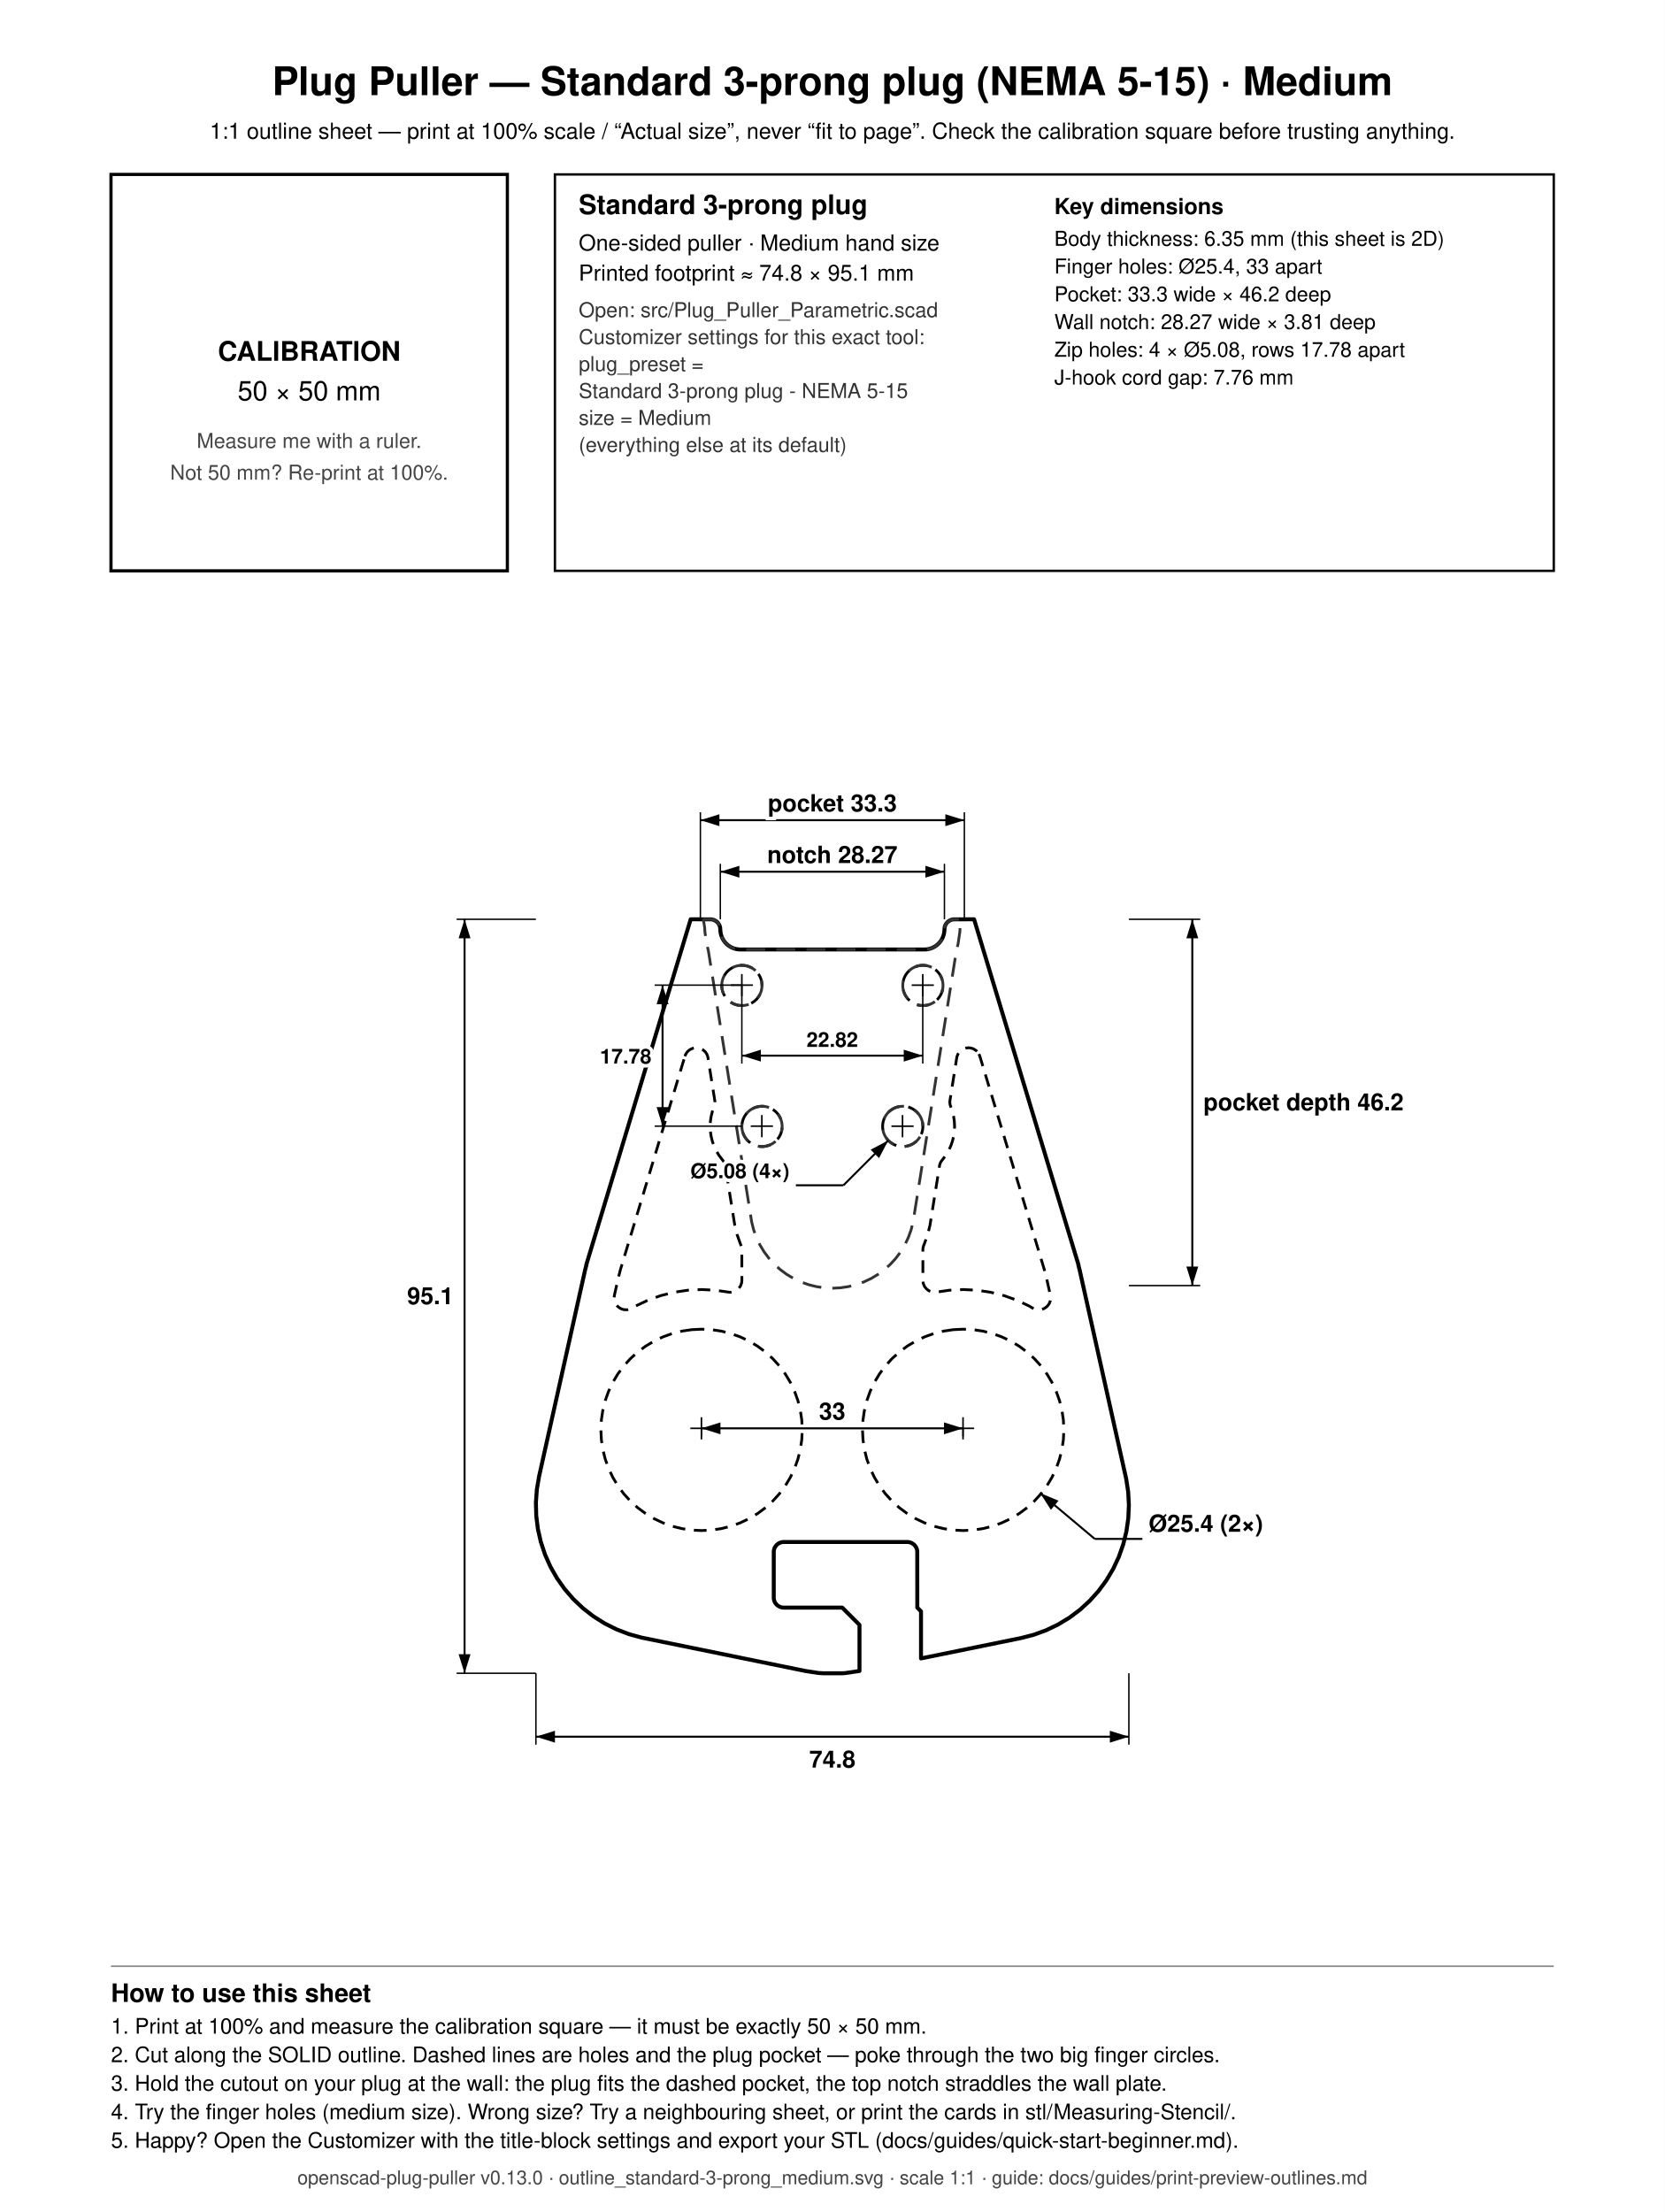
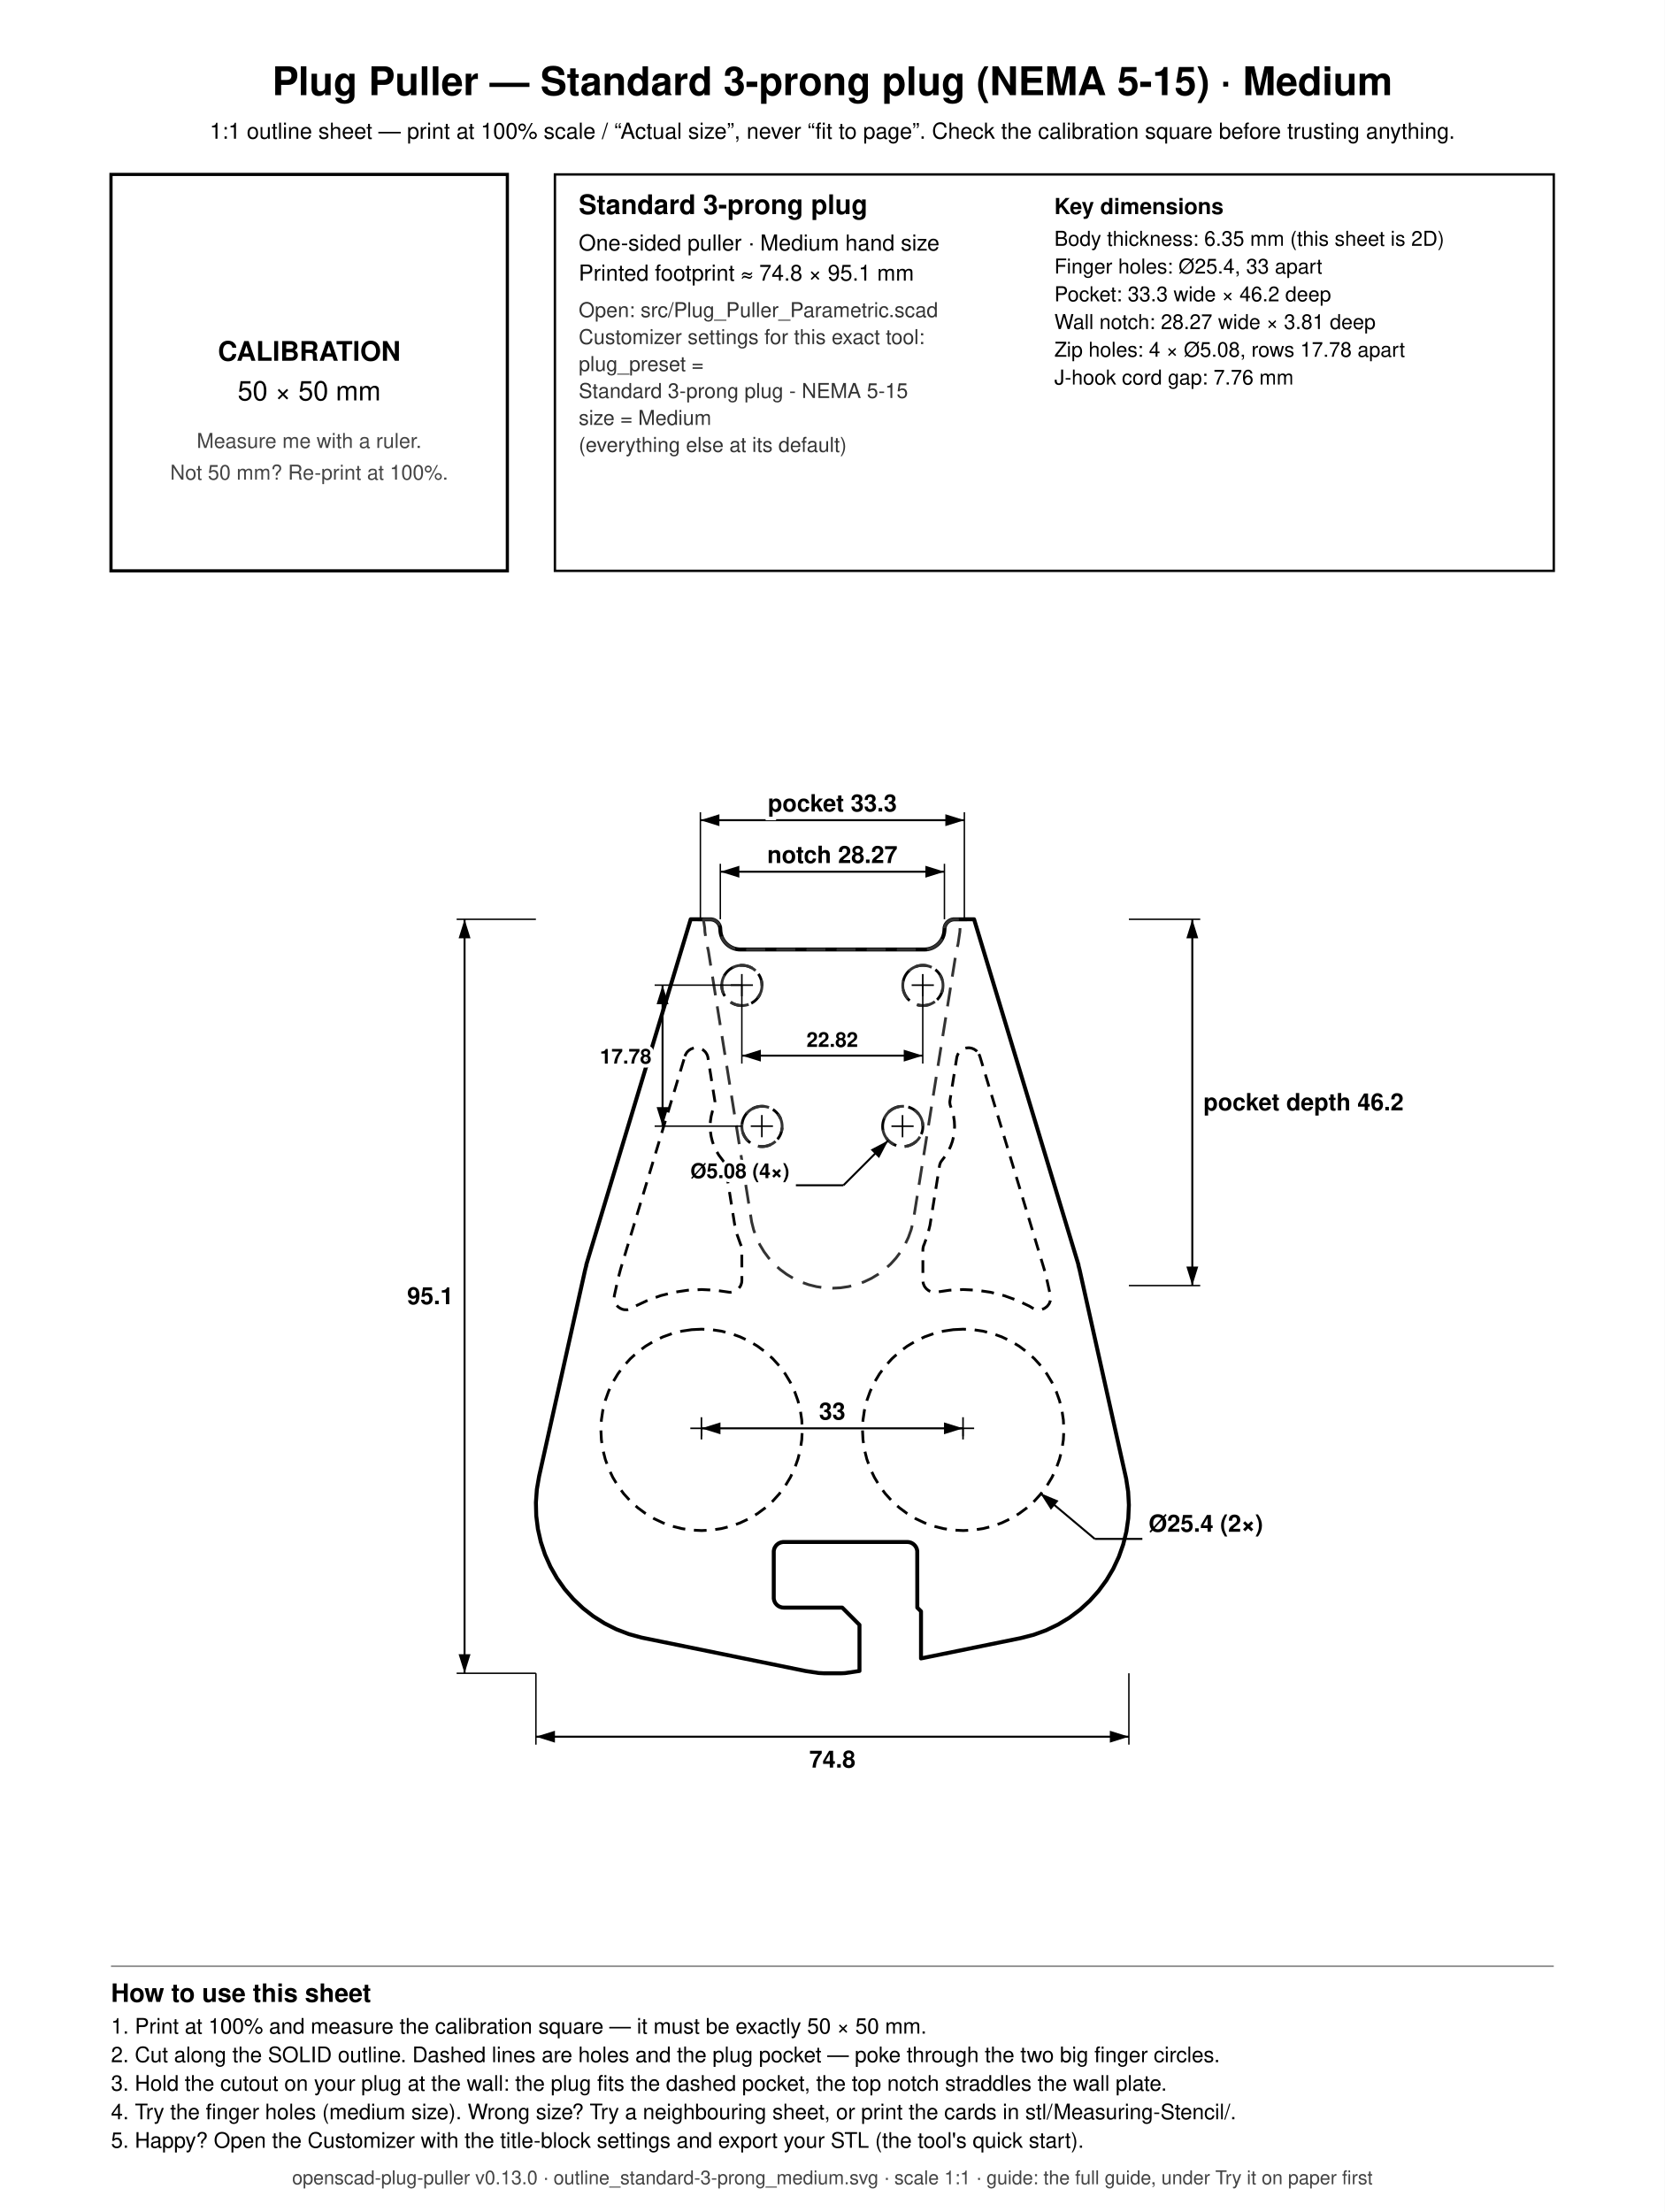
<svg xmlns="http://www.w3.org/2000/svg" width="210mm" height="279mm" viewBox="0 0 210 279">
  <rect x="0" y="0" width="210" height="279" fill="white" />
  <text x="105.000" y="12.000" font-family="Helvetica, Arial, sans-serif" font-size="5" font-weight="bold" text-anchor="middle" fill="black">Plug Puller — Standard 3-prong plug (NEMA 5-15) · Medium</text>
  <text x="105.000" y="17.500" font-family="Helvetica, Arial, sans-serif" font-size="2.8" font-weight="normal" text-anchor="middle" fill="black">1:1 outline sheet — print at 100% scale / “Actual size”, never “fit to page”. Check the calibration square before trusting anything.</text>
  <rect x="14" y="22" width="50" height="50" fill="none" stroke="black" stroke-width="0.4" />
  <text x="39.000" y="45.500" font-family="Helvetica, Arial, sans-serif" font-size="3.4" font-weight="bold" text-anchor="middle" fill="black">CALIBRATION</text>
  <text x="39.000" y="50.500" font-family="Helvetica, Arial, sans-serif" font-size="3.4" font-weight="normal" text-anchor="middle" fill="black">50 × 50 mm</text>
  <text x="39.000" y="56.500" font-family="Helvetica, Arial, sans-serif" font-size="2.6" font-weight="normal" text-anchor="middle" fill="#444444">Measure me with a ruler.</text>
  <text x="39.000" y="60.500" font-family="Helvetica, Arial, sans-serif" font-size="2.6" font-weight="normal" text-anchor="middle" fill="#444444">Not 50 mm? Re-print at 100%.</text>
  <rect x="70" y="22" width="126" height="50" fill="none" stroke="black" stroke-width="0.3" />
  <text x="73.000" y="27.000" font-family="Helvetica, Arial, sans-serif" font-size="3.4" font-weight="bold" text-anchor="start" fill="black">Standard 3-prong plug</text>
  <text x="73.000" y="31.600" font-family="Helvetica, Arial, sans-serif" font-size="2.8" font-weight="normal" text-anchor="start" fill="black">One-sided puller · Medium hand size</text>
  <text x="73.000" y="35.400" font-family="Helvetica, Arial, sans-serif" font-size="2.8" font-weight="normal" text-anchor="start" fill="black">Printed footprint ≈ 74.8 × 95.1 mm</text>
  <text x="73.000" y="40.000" font-family="Helvetica, Arial, sans-serif" font-size="2.6" font-weight="normal" text-anchor="start" fill="#333333">Open: src/Plug_Puller_Parametric.scad</text>
  <text x="73.000" y="43.400" font-family="Helvetica, Arial, sans-serif" font-size="2.6" font-weight="normal" text-anchor="start" fill="#333333">Customizer settings for this exact tool:</text>
  <text x="73.000" y="46.800" font-family="Helvetica, Arial, sans-serif" font-size="2.6" font-weight="normal" text-anchor="start" fill="#333333">  plug_preset =</text>
  <text x="73.000" y="50.200" font-family="Helvetica, Arial, sans-serif" font-size="2.6" font-weight="normal" text-anchor="start" fill="#333333">      Standard 3-prong plug - NEMA 5-15</text>
  <text x="73.000" y="53.600" font-family="Helvetica, Arial, sans-serif" font-size="2.6" font-weight="normal" text-anchor="start" fill="#333333">  size = Medium</text>
  <text x="73.000" y="57.000" font-family="Helvetica, Arial, sans-serif" font-size="2.6" font-weight="normal" text-anchor="start" fill="#333333">  (everything else at its default)</text>
  <text x="133.000" y="27.000" font-family="Helvetica, Arial, sans-serif" font-size="2.8" font-weight="bold" text-anchor="start" fill="black">Key dimensions</text>
  <text x="133.000" y="31.000" font-family="Helvetica, Arial, sans-serif" font-size="2.6" font-weight="normal" text-anchor="start" fill="black">Body thickness: 6.35 mm (this sheet is 2D)</text>
  <text x="133.000" y="34.500" font-family="Helvetica, Arial, sans-serif" font-size="2.6" font-weight="normal" text-anchor="start" fill="black">Finger holes: Ø25.4, 33 apart</text>
  <text x="133.000" y="38.000" font-family="Helvetica, Arial, sans-serif" font-size="2.6" font-weight="normal" text-anchor="start" fill="black">Pocket: 33.3 wide × 46.2 deep</text>
  <text x="133.000" y="41.500" font-family="Helvetica, Arial, sans-serif" font-size="2.6" font-weight="normal" text-anchor="start" fill="black">Wall notch: 28.27 wide × 3.81 deep</text>
  <text x="133.000" y="45.000" font-family="Helvetica, Arial, sans-serif" font-size="2.6" font-weight="normal" text-anchor="start" fill="black">Zip holes: 4 × Ø5.08, rows 17.78 apart</text>
  <text x="133.000" y="48.500" font-family="Helvetica, Arial, sans-serif" font-size="2.6" font-weight="normal" text-anchor="start" fill="black">J-hook cord gap: 7.76 mm</text>
  <line x1="14.000" y1="248.000" x2="196.000" y2="248.000" stroke="#888888" stroke-width="0.2" />
  <text x="14.000" y="252.500" font-family="Helvetica, Arial, sans-serif" font-size="3.2" font-weight="bold" text-anchor="start" fill="black">How to use this sheet</text>
  <text x="14.000" y="256.500" font-family="Helvetica, Arial, sans-serif" font-size="2.7" font-weight="normal" text-anchor="start" fill="black">1. Print at 100% and measure the calibration square — it must be exactly 50 × 50 mm.</text>
  <text x="14.000" y="260.100" font-family="Helvetica, Arial, sans-serif" font-size="2.7" font-weight="normal" text-anchor="start" fill="black">2. Cut along the SOLID outline. Dashed lines are holes and the plug pocket — poke through the two big finger circles.</text>
  <text x="14.000" y="263.700" font-family="Helvetica, Arial, sans-serif" font-size="2.7" font-weight="normal" text-anchor="start" fill="black">3. Hold the cutout on your plug at the wall: the plug fits the dashed pocket, the top notch straddles the wall plate.</text>
  <text x="14.000" y="267.300" font-family="Helvetica, Arial, sans-serif" font-size="2.7" font-weight="normal" text-anchor="start" fill="black">4. Try the finger holes (medium size). Wrong size? Try a neighbouring sheet, or print the cards in stl/Measuring-Stencil/.</text>
-   <text x="14.000" y="270.900" font-family="Helvetica, Arial, sans-serif" font-size="2.7" font-weight="normal" text-anchor="start" fill="black">5. Happy? Open the Customizer with the title-block settings and export your STL (docs/guides/quick-start-beginner.md).</text>
-   <text x="105.000" y="275.500" font-family="Helvetica, Arial, sans-serif" font-size="2.4" font-weight="normal" text-anchor="middle" fill="#444444">openscad-plug-puller v0.13.0 · outline_standard-3-prong_medium.svg · scale 1:1 · guide: docs/guides/print-preview-outlines.md</text>
+   <text x="14.000" y="270.900" font-family="Helvetica, Arial, sans-serif" font-size="2.7" font-weight="normal" text-anchor="start" fill="black">5. Happy? Open the Customizer with the title-block settings and export your STL (the tool's quick start).</text>
+   <text x="105.000" y="275.500" font-family="Helvetica, Arial, sans-serif" font-size="2.4" font-weight="normal" text-anchor="middle" fill="#444444">openscad-plug-puller v0.13.0 · outline_standard-3-prong_medium.svg · scale 1:1 · guide: the full guide, under Try it on paper first</text>
  <path d="M 67.722 187.847 L 68.006 186.198 L 73.813 160.166 L 73.974 159.550 L 73.950 159.550 L 87.125 115.950 L 89.719 115.956 L 89.964 116.005 L 90.081 116.047 L 90.301 116.164 L 90.493 116.322 L 90.577 116.414 L 90.715 116.621 L 90.768 116.734 L 90.841 116.972 L 90.877 117.469 L 90.914 117.716 L 90.974 117.957 L 91.058 118.192 L 91.165 118.417 L 91.293 118.631 L 91.442 118.831 L 91.609 119.016 L 91.794 119.183 L 91.994 119.332 L 92.208 119.460 L 92.433 119.567 L 92.668 119.651 L 92.909 119.711 L 93.156 119.748 L 93.405 119.760 L 116.595 119.760 L 116.844 119.748 L 117.091 119.711 L 117.332 119.651 L 117.567 119.567 L 117.792 119.460 L 118.006 119.332 L 118.206 119.183 L 118.391 119.016 L 118.558 118.831 L 118.707 118.631 L 118.835 118.417 L 118.942 118.192 L 119.026 117.957 L 119.086 117.716 L 119.123 117.469 L 119.159 116.972 L 119.232 116.734 L 119.285 116.621 L 119.423 116.414 L 119.507 116.322 L 119.699 116.164 L 119.919 116.047 L 120.036 116.005 L 120.281 115.956 L 122.875 115.950 L 136.050 159.550 L 136.026 159.550 L 136.187 160.166 L 142.060 186.507 L 142.313 188.161 L 142.403 189.831 L 142.328 191.503 L 142.090 193.159 L 141.691 194.784 L 141.135 196.362 L 140.426 197.878 L 139.573 199.317 L 138.582 200.665 L 137.464 201.910 L 136.230 203.040 L 134.890 204.043 L 133.459 204.909 L 131.950 205.632 L 130.377 206.203 L 128.756 206.617 L 116.181 209.178 L 116.181 203.239 L 115.713 202.770 L 115.706 195.636 L 115.658 195.391 L 115.563 195.161 L 115.424 194.954 L 115.248 194.778 L 115.041 194.640 L 114.929 194.587 L 114.690 194.514 L 114.442 194.490 L 98.870 194.490 L 98.746 194.496 L 98.501 194.545 L 98.271 194.640 L 98.164 194.704 L 97.972 194.862 L 97.888 194.954 L 97.750 195.161 L 97.697 195.274 L 97.655 195.391 L 97.606 195.636 L 97.606 201.624 L 97.655 201.869 L 97.750 202.099 L 97.814 202.206 L 97.972 202.398 L 98.164 202.556 L 98.384 202.673 L 98.622 202.746 L 98.870 202.770 L 106.245 202.770 L 108.419 204.944 L 108.419 210.759 L 106.593 211.031 L 106.163 211.050 L 103.893 211.050 L 103.251 211.015 L 101.597 210.762 L 80.935 206.551 L 79.322 206.107 L 77.760 205.507 L 76.265 204.757 L 74.850 203.864 L 73.529 202.836 L 72.316 201.684 L 71.221 200.419 L 70.256 199.052 L 69.429 197.597 L 68.749 196.069 L 68.221 194.481 L 67.852 192.849 L 67.645 191.188 L 67.602 189.516 L 67.722 187.847 Z" fill="none" stroke="black" stroke-width="0.5" stroke-linejoin="round" />
  <path d="M 112.079 140.281 L 112.263 140.113 L 112.463 139.965 L 112.677 139.836 L 112.902 139.729 L 113.137 139.645 L 113.378 139.584 L 113.625 139.547 L 113.874 139.534 L 114.123 139.546 L 114.369 139.583 L 114.611 139.643 L 114.846 139.726 L 115.071 139.833 L 115.285 139.960 L 115.486 140.109 L 115.671 140.276 L 115.838 140.460 L 115.987 140.660 L 116.116 140.874 L 116.222 141.099 L 116.307 141.334 L 116.368 141.575 L 116.405 141.822 L 116.417 142.071 L 116.405 142.320 L 116.369 142.566 L 116.309 142.808 L 116.225 143.043 L 116.119 143.268 L 115.991 143.482 L 115.843 143.683 L 115.676 143.868 L 115.491 144.035 L 115.291 144.184 L 115.078 144.313 L 114.853 144.419 L 114.618 144.504 L 114.376 144.565 L 114.130 144.602 L 113.881 144.614 L 113.632 144.602 L 113.385 144.566 L 113.144 144.506 L 112.909 144.422 L 112.683 144.316 L 112.469 144.188 L 112.269 144.040 L 112.084 143.873 L 111.916 143.688 L 111.768 143.488 L 111.639 143.275 L 111.532 143.050 L 111.448 142.815 L 111.387 142.573 L 111.350 142.327 L 111.338 142.078 L 111.349 141.829 L 111.386 141.582 L 111.446 141.341 L 111.529 141.106 L 111.636 140.880 L 111.764 140.666 L 111.912 140.466 L 112.079 140.281 Z" fill="none" stroke="black" stroke-width="0.35" stroke-linejoin="round" stroke-dasharray="1.6,1.1" />
  <path d="M 86.397 133.225 L 86.471 133.030 L 86.622 132.772 L 86.711 132.661 L 86.927 132.462 L 87.177 132.308 L 87.448 132.207 L 87.597 132.175 L 87.890 132.158 L 88.182 132.197 L 88.318 132.237 L 88.585 132.359 L 88.714 132.442 L 88.930 132.633 L 89.028 132.750 L 89.182 133.000 L 89.284 133.276 L 90.186 138.936 L 90.172 139.229 L 90.145 139.369 L 89.864 140.178 L 89.709 140.796 L 89.615 141.431 L 89.583 142.077 L 89.614 142.713 L 89.708 143.348 L 89.865 143.975 L 90.080 144.575 L 90.354 145.155 L 90.686 145.710 L 91.289 146.507 L 91.418 146.771 L 91.493 147.059 L 92.691 154.560 L 92.987 155.742 L 93.402 156.903 L 93.518 157.186 L 93.575 157.475 L 93.583 161.490 L 93.567 161.708 L 93.538 161.857 L 93.441 162.129 L 93.369 162.264 L 93.197 162.496 L 93.093 162.602 L 92.976 162.698 L 92.729 162.846 L 92.447 162.948 L 92.156 162.991 L 92.004 162.990 L 90.237 162.736 L 88.498 162.650 L 86.763 162.736 L 85.049 162.990 L 83.364 163.412 L 81.729 163.997 L 80.158 164.739 L 79.740 164.990 L 79.508 165.103 L 79.224 165.182 L 79.084 165.200 L 78.784 165.194 L 78.636 165.168 L 78.497 165.130 L 78.228 165.011 L 77.992 164.845 L 77.884 164.743 L 77.782 164.625 L 77.627 164.381 L 77.521 164.107 L 77.489 163.969 L 77.467 163.670 L 77.503 163.375 L 77.999 161.154 L 78.280 160.086 L 86.397 133.225 Z" fill="none" stroke="black" stroke-width="0.35" stroke-linejoin="round" stroke-dasharray="1.6,1.1" />
  <path d="M 87.252 167.712 L 88.496 167.650 L 89.741 167.711 L 90.974 167.893 L 92.183 168.196 L 93.357 168.615 L 94.483 169.148 L 95.553 169.788 L 96.554 170.531 L 97.478 171.367 L 98.315 172.290 L 99.057 173.291 L 99.699 174.360 L 100.232 175.487 L 100.652 176.660 L 100.955 177.869 L 101.138 179.102 L 101.200 180.346 L 101.139 181.591 L 100.957 182.824 L 100.654 184.033 L 100.235 185.207 L 99.702 186.333 L 99.062 187.403 L 98.319 188.404 L 97.483 189.328 L 96.560 190.165 L 95.559 190.907 L 94.490 191.549 L 93.363 192.082 L 92.190 192.502 L 90.981 192.805 L 89.748 192.988 L 88.504 193.050 L 87.259 192.989 L 86.026 192.807 L 84.817 192.504 L 83.643 192.085 L 82.517 191.552 L 81.447 190.912 L 80.446 190.169 L 79.522 189.333 L 78.685 188.410 L 77.943 187.409 L 77.301 186.340 L 76.768 185.213 L 76.348 184.040 L 76.045 182.831 L 75.862 181.598 L 75.800 180.354 L 75.861 179.109 L 76.043 177.876 L 76.346 176.667 L 76.765 175.493 L 77.298 174.367 L 77.938 173.297 L 78.681 172.296 L 79.517 171.372 L 80.440 170.535 L 81.441 169.793 L 82.510 169.151 L 83.637 168.618 L 84.810 168.198 L 86.019 167.895 L 87.252 167.712 Z" fill="none" stroke="black" stroke-width="0.35" stroke-linejoin="round" stroke-dasharray="1.6,1.1" />
  <path d="M 93.330 121.767 L 93.579 121.754 L 93.828 121.766 L 94.075 121.803 L 94.316 121.863 L 94.551 121.946 L 94.777 122.053 L 94.991 122.180 L 95.191 122.329 L 95.376 122.496 L 95.544 122.680 L 95.692 122.880 L 95.821 123.094 L 95.928 123.319 L 96.012 123.554 L 96.073 123.795 L 96.110 124.042 L 96.122 124.291 L 96.111 124.540 L 96.074 124.786 L 96.014 125.028 L 95.931 125.263 L 95.824 125.488 L 95.696 125.702 L 95.548 125.903 L 95.381 126.088 L 95.197 126.255 L 94.997 126.404 L 94.783 126.533 L 94.558 126.639 L 94.323 126.724 L 94.082 126.785 L 93.835 126.822 L 93.586 126.834 L 93.337 126.822 L 93.091 126.786 L 92.849 126.726 L 92.614 126.642 L 92.389 126.536 L 92.175 126.408 L 91.974 126.260 L 91.789 126.093 L 91.622 125.908 L 91.473 125.708 L 91.344 125.495 L 91.238 125.270 L 91.153 125.035 L 91.092 124.793 L 91.055 124.547 L 91.043 124.298 L 91.055 124.049 L 91.091 123.802 L 91.151 123.561 L 91.235 123.326 L 91.341 123.100 L 91.469 122.886 L 91.617 122.686 L 91.784 122.501 L 91.969 122.333 L 92.169 122.185 L 92.382 122.056 L 92.607 121.949 L 92.842 121.865 L 93.084 121.804 L 93.330 121.767 Z" fill="none" stroke="black" stroke-width="0.35" stroke-linejoin="round" stroke-dasharray="1.6,1.1" />
  <path d="M 94.922 139.836 L 95.147 139.729 L 95.382 139.645 L 95.624 139.584 L 95.870 139.547 L 96.119 139.534 L 96.368 139.546 L 96.615 139.583 L 96.856 139.643 L 97.091 139.726 L 97.317 139.833 L 97.531 139.960 L 97.731 140.109 L 97.916 140.276 L 98.084 140.460 L 98.232 140.660 L 98.361 140.874 L 98.468 141.099 L 98.552 141.334 L 98.613 141.575 L 98.650 141.822 L 98.662 142.071 L 98.651 142.320 L 98.614 142.566 L 98.554 142.808 L 98.471 143.043 L 98.364 143.268 L 98.236 143.482 L 98.088 143.683 L 97.921 143.868 L 97.737 144.035 L 97.537 144.184 L 97.323 144.313 L 97.098 144.419 L 96.863 144.504 L 96.622 144.565 L 96.375 144.602 L 96.126 144.614 L 95.877 144.602 L 95.631 144.566 L 95.389 144.506 L 95.154 144.422 L 94.929 144.316 L 94.715 144.188 L 94.514 144.040 L 94.329 143.873 L 94.162 143.688 L 94.013 143.488 L 93.884 143.275 L 93.778 143.050 L 93.693 142.815 L 93.632 142.573 L 93.595 142.327 L 93.583 142.078 L 93.595 141.829 L 93.631 141.582 L 93.691 141.341 L 93.775 141.106 L 93.881 140.880 L 94.009 140.666 L 94.157 140.466 L 94.324 140.281 L 94.509 140.113 L 94.709 139.965 L 94.922 139.836 Z" fill="none" stroke="black" stroke-width="0.35" stroke-linejoin="round" stroke-dasharray="1.6,1.1" />
  <path d="M 123.487 132.946 L 123.603 133.226 L 131.720 160.086 L 132.000 161.152 L 132.498 163.375 L 132.532 163.631 L 132.518 163.925 L 132.489 164.069 L 132.388 164.351 L 132.321 164.476 L 132.142 164.716 L 132.037 164.819 L 131.800 164.994 L 131.675 165.061 L 131.399 165.159 L 131.113 165.202 L 130.966 165.203 L 130.670 165.160 L 130.534 165.119 L 130.260 164.989 L 129.842 164.739 L 128.271 163.997 L 126.636 163.412 L 124.951 162.990 L 123.237 162.736 L 121.502 162.650 L 119.768 162.735 L 118.070 162.985 L 117.770 162.986 L 117.619 162.962 L 117.343 162.879 L 117.207 162.814 L 117.084 162.740 L 116.857 162.553 L 116.670 162.326 L 116.597 162.205 L 116.482 161.928 L 116.448 161.791 L 116.417 161.489 L 116.417 157.624 L 116.434 157.401 L 116.505 157.116 L 116.598 156.902 L 117.012 155.746 L 117.309 154.560 L 118.534 146.928 L 118.631 146.656 L 118.702 146.521 L 119.314 145.710 L 119.646 145.155 L 119.920 144.575 L 120.135 143.975 L 120.292 143.348 L 120.386 142.713 L 120.417 142.077 L 120.385 141.431 L 120.291 140.796 L 120.136 140.178 L 119.853 139.358 L 119.813 139.066 L 119.814 138.925 L 120.696 133.359 L 120.732 133.219 L 120.845 132.948 L 121.008 132.704 L 121.110 132.592 L 121.216 132.496 L 121.466 132.330 L 121.599 132.268 L 121.875 132.185 L 122.163 132.157 L 122.315 132.164 L 122.603 132.222 L 122.869 132.332 L 123.115 132.495 L 123.228 132.597 L 123.414 132.824 L 123.487 132.946 Z" fill="none" stroke="black" stroke-width="0.35" stroke-linejoin="round" stroke-dasharray="1.6,1.1" />
  <path d="M 120.252 167.712 L 121.496 167.650 L 122.741 167.711 L 123.974 167.893 L 125.183 168.196 L 126.357 168.615 L 127.483 169.148 L 128.553 169.788 L 129.554 170.531 L 130.478 171.367 L 131.315 172.290 L 132.057 173.291 L 132.699 174.360 L 133.232 175.487 L 133.652 176.660 L 133.955 177.869 L 134.138 179.102 L 134.200 180.346 L 134.139 181.591 L 133.957 182.824 L 133.654 184.033 L 133.235 185.207 L 132.702 186.333 L 132.062 187.403 L 131.319 188.404 L 130.483 189.328 L 129.560 190.165 L 128.559 190.907 L 127.490 191.549 L 126.363 192.082 L 125.190 192.502 L 123.981 192.805 L 122.748 192.988 L 121.504 193.050 L 120.259 192.989 L 119.026 192.807 L 117.817 192.504 L 116.643 192.085 L 115.517 191.552 L 114.447 190.912 L 113.446 190.169 L 112.522 189.333 L 111.685 188.410 L 110.943 187.409 L 110.301 186.340 L 109.768 185.213 L 109.348 184.040 L 109.045 182.831 L 108.862 181.598 L 108.800 180.354 L 108.861 179.109 L 109.043 177.876 L 109.346 176.667 L 109.765 175.493 L 110.298 174.367 L 110.938 173.297 L 111.681 172.296 L 112.517 171.372 L 113.440 170.535 L 114.441 169.793 L 115.510 169.151 L 116.637 168.618 L 117.810 168.198 L 119.019 167.895 L 120.252 167.712 Z" fill="none" stroke="black" stroke-width="0.35" stroke-linejoin="round" stroke-dasharray="1.6,1.1" />
  <path d="M 115.442 121.949 L 115.677 121.865 L 115.918 121.804 L 116.165 121.767 L 116.414 121.754 L 116.663 121.766 L 116.909 121.803 L 117.151 121.863 L 117.386 121.946 L 117.611 122.053 L 117.825 122.180 L 118.026 122.329 L 118.211 122.496 L 118.378 122.680 L 118.527 122.880 L 118.656 123.094 L 118.762 123.319 L 118.847 123.554 L 118.908 123.795 L 118.945 124.042 L 118.957 124.291 L 118.945 124.540 L 118.909 124.786 L 118.849 125.028 L 118.765 125.263 L 118.659 125.488 L 118.531 125.702 L 118.383 125.903 L 118.216 126.088 L 118.031 126.255 L 117.831 126.404 L 117.618 126.533 L 117.393 126.639 L 117.158 126.724 L 116.916 126.785 L 116.670 126.822 L 116.421 126.834 L 116.172 126.822 L 115.925 126.786 L 115.684 126.726 L 115.449 126.642 L 115.223 126.536 L 115.009 126.408 L 114.809 126.260 L 114.624 126.093 L 114.456 125.908 L 114.308 125.708 L 114.179 125.495 L 114.072 125.270 L 113.988 125.035 L 113.927 124.793 L 113.890 124.547 L 113.878 124.298 L 113.889 124.049 L 113.926 123.802 L 113.986 123.561 L 114.069 123.326 L 114.176 123.100 L 114.304 122.886 L 114.452 122.686 L 114.619 122.501 L 114.803 122.333 L 115.003 122.185 L 115.217 122.056 L 115.442 121.949 Z" fill="none" stroke="black" stroke-width="0.35" stroke-linejoin="round" stroke-dasharray="1.6,1.1" />
  <path d="M 88.734 116.023 L 88.744 115.978 L 88.785 115.955 L 89.730 115.958 L 89.955 116.003 L 90.081 116.047 L 90.300 116.164 L 90.487 116.317 L 90.582 116.422 L 90.710 116.614 L 90.771 116.742 L 90.840 116.972 L 90.877 117.466 L 90.913 117.712 L 90.973 117.954 L 91.057 118.189 L 91.167 118.421 L 91.293 118.630 L 91.439 118.828 L 91.606 119.013 L 91.791 119.181 L 91.991 119.330 L 92.204 119.458 L 92.430 119.565 L 92.664 119.649 L 92.906 119.710 L 93.152 119.747 L 93.407 119.760 L 116.593 119.760 L 116.848 119.747 L 117.094 119.710 L 117.336 119.649 L 117.570 119.565 L 117.796 119.458 L 118.005 119.332 L 118.203 119.186 L 118.388 119.019 L 118.556 118.834 L 118.705 118.634 L 118.833 118.421 L 118.940 118.195 L 119.024 117.961 L 119.085 117.719 L 119.122 117.472 L 119.160 116.972 L 119.232 116.734 L 119.285 116.621 L 119.429 116.408 L 119.511 116.319 L 119.691 116.171 L 119.927 116.044 L 120.045 116.003 L 120.281 115.957 L 121.202 115.954 L 121.256 115.987 L 121.108 117.017 L 121.081 117.530 L 120.850 119.087 L 120.646 119.906 L 115.181 154.122 L 114.935 155.107 L 114.590 156.071 L 114.155 156.992 L 113.627 157.872 L 113.020 158.690 L 112.336 159.444 L 111.584 160.125 L 110.772 160.727 L 109.899 161.252 L 108.978 161.688 L 108.019 162.031 L 107.031 162.279 L 106.024 162.430 L 105.006 162.480 L 103.989 162.431 L 102.981 162.282 L 101.993 162.035 L 101.033 161.692 L 100.112 161.257 L 99.238 160.734 L 98.420 160.128 L 97.665 159.444 L 96.980 158.690 L 96.373 157.872 L 95.848 156.999 L 95.412 156.078 L 95.067 155.112 L 94.819 154.122 L 89.354 119.906 L 89.150 119.087 L 88.919 117.530 L 88.892 117.016 L 88.734 116.023 Z" fill="none" stroke="#333333" stroke-width="0.35" stroke-linejoin="round" stroke-dasharray="2.4,1.4" />
  <path d="M 115.218 122.056 L 115.443 121.949 L 115.678 121.865 L 115.919 121.804 L 116.166 121.767 L 116.415 121.755 L 116.664 121.767 L 116.910 121.803 L 117.152 121.863 L 117.387 121.947 L 117.612 122.053 L 117.826 122.181 L 118.027 122.329 L 118.211 122.497 L 118.379 122.681 L 118.528 122.881 L 118.656 123.095 L 118.763 123.320 L 118.847 123.555 L 118.908 123.796 L 118.945 124.043 L 118.957 124.292 L 118.945 124.541 L 118.909 124.787 L 118.848 125.029 L 118.765 125.264 L 118.658 125.489 L 118.530 125.703 L 118.382 125.904 L 118.215 126.088 L 118.030 126.256 L 117.830 126.405 L 117.617 126.533 L 117.392 126.640 L 117.157 126.724 L 116.915 126.785 L 116.669 126.822 L 116.420 126.834 L 116.171 126.822 L 115.924 126.786 L 115.682 126.725 L 115.448 126.642 L 115.222 126.535 L 115.008 126.407 L 114.808 126.259 L 114.623 126.092 L 114.456 125.907 L 114.307 125.707 L 114.179 125.494 L 114.072 125.269 L 113.988 125.034 L 113.927 124.792 L 113.890 124.546 L 113.878 124.297 L 113.890 124.048 L 113.926 123.801 L 113.986 123.559 L 114.070 123.325 L 114.176 123.099 L 114.304 122.885 L 114.453 122.685 L 114.620 122.500 L 114.804 122.333 L 115.004 122.184 L 115.218 122.056 Z" fill="none" stroke="#333333" stroke-width="0.35" stroke-linejoin="round" stroke-dasharray="2.4,1.4" />
  <path d="M 111.913 140.465 L 112.080 140.280 L 112.264 140.113 L 112.464 139.964 L 112.678 139.836 L 112.903 139.729 L 113.138 139.645 L 113.379 139.584 L 113.626 139.547 L 113.875 139.535 L 114.124 139.547 L 114.370 139.583 L 114.612 139.643 L 114.847 139.727 L 115.072 139.833 L 115.286 139.961 L 115.487 140.109 L 115.671 140.277 L 115.839 140.461 L 115.988 140.661 L 116.116 140.875 L 116.223 141.100 L 116.307 141.335 L 116.368 141.576 L 116.405 141.823 L 116.417 142.072 L 116.405 142.321 L 116.369 142.567 L 116.308 142.809 L 116.225 143.044 L 116.118 143.269 L 115.990 143.483 L 115.842 143.684 L 115.675 143.868 L 115.490 144.036 L 115.290 144.185 L 115.077 144.313 L 114.852 144.420 L 114.617 144.504 L 114.375 144.565 L 114.129 144.602 L 113.880 144.614 L 113.631 144.602 L 113.384 144.566 L 113.142 144.505 L 112.908 144.422 L 112.682 144.315 L 112.468 144.187 L 112.268 144.039 L 112.083 143.872 L 111.916 143.687 L 111.767 143.487 L 111.639 143.274 L 111.532 143.049 L 111.448 142.814 L 111.387 142.572 L 111.350 142.326 L 111.338 142.077 L 111.350 141.828 L 111.386 141.581 L 111.446 141.339 L 111.530 141.105 L 111.636 140.879 L 111.764 140.665 L 111.913 140.465 Z" fill="none" stroke="#333333" stroke-width="0.35" stroke-linejoin="round" stroke-dasharray="2.4,1.4" />
  <path d="M 94.710 139.964 L 94.923 139.836 L 95.148 139.729 L 95.383 139.645 L 95.625 139.584 L 95.871 139.547 L 96.120 139.535 L 96.369 139.547 L 96.616 139.583 L 96.858 139.643 L 97.092 139.727 L 97.318 139.833 L 97.532 139.961 L 97.732 140.109 L 97.917 140.277 L 98.084 140.461 L 98.233 140.661 L 98.361 140.875 L 98.468 141.100 L 98.552 141.335 L 98.613 141.576 L 98.650 141.823 L 98.662 142.072 L 98.650 142.321 L 98.614 142.567 L 98.554 142.809 L 98.470 143.044 L 98.364 143.269 L 98.236 143.483 L 98.087 143.684 L 97.920 143.868 L 97.736 144.036 L 97.536 144.185 L 97.322 144.313 L 97.097 144.420 L 96.862 144.504 L 96.621 144.565 L 96.374 144.602 L 96.125 144.614 L 95.876 144.602 L 95.630 144.566 L 95.388 144.505 L 95.153 144.422 L 94.928 144.315 L 94.714 144.187 L 94.513 144.039 L 94.329 143.872 L 94.161 143.687 L 94.012 143.487 L 93.884 143.274 L 93.777 143.049 L 93.693 142.814 L 93.632 142.572 L 93.595 142.326 L 93.583 142.077 L 93.595 141.828 L 93.631 141.581 L 93.692 141.339 L 93.775 141.105 L 93.882 140.879 L 94.010 140.665 L 94.158 140.465 L 94.325 140.280 L 94.510 140.113 L 94.710 139.964 Z" fill="none" stroke="#333333" stroke-width="0.35" stroke-linejoin="round" stroke-dasharray="2.4,1.4" />
  <path d="M 93.085 121.804 L 93.331 121.767 L 93.580 121.755 L 93.829 121.767 L 94.076 121.803 L 94.318 121.863 L 94.552 121.947 L 94.778 122.053 L 94.992 122.181 L 95.192 122.329 L 95.377 122.497 L 95.544 122.681 L 95.693 122.881 L 95.821 123.095 L 95.928 123.320 L 96.012 123.555 L 96.073 123.796 L 96.110 124.043 L 96.122 124.292 L 96.110 124.541 L 96.074 124.787 L 96.014 125.029 L 95.930 125.264 L 95.824 125.489 L 95.696 125.703 L 95.547 125.904 L 95.380 126.088 L 95.196 126.256 L 94.996 126.405 L 94.782 126.533 L 94.557 126.640 L 94.322 126.724 L 94.081 126.785 L 93.834 126.822 L 93.585 126.834 L 93.336 126.822 L 93.090 126.786 L 92.848 126.725 L 92.613 126.642 L 92.388 126.535 L 92.174 126.407 L 91.973 126.259 L 91.789 126.092 L 91.621 125.907 L 91.472 125.707 L 91.344 125.494 L 91.237 125.269 L 91.153 125.034 L 91.092 124.792 L 91.055 124.546 L 91.043 124.297 L 91.055 124.048 L 91.091 123.801 L 91.152 123.559 L 91.235 123.325 L 91.342 123.099 L 91.470 122.885 L 91.618 122.685 L 91.785 122.500 L 91.970 122.333 L 92.170 122.184 L 92.383 122.056 L 92.608 121.949 L 92.843 121.865 L 93.085 121.804 Z" fill="none" stroke="#333333" stroke-width="0.35" stroke-linejoin="round" stroke-dasharray="2.4,1.4" />
  <line x1="87.081" y1="180.156" x2="89.881" y2="180.156" stroke="black" stroke-width="0.2" />
  <line x1="88.481" y1="178.756" x2="88.481" y2="181.556" stroke="black" stroke-width="0.2" />
  <line x1="120.081" y1="180.156" x2="122.881" y2="180.156" stroke="black" stroke-width="0.2" />
  <line x1="121.481" y1="178.756" x2="121.481" y2="181.556" stroke="black" stroke-width="0.2" />
  <line x1="94.704" y1="142.040" x2="97.504" y2="142.040" stroke="black" stroke-width="0.2" />
  <line x1="96.104" y1="140.640" x2="96.104" y2="143.440" stroke="black" stroke-width="0.2" />
  <line x1="112.450" y1="142.047" x2="115.250" y2="142.047" stroke="black" stroke-width="0.2" />
  <line x1="113.850" y1="140.647" x2="113.850" y2="143.447" stroke="black" stroke-width="0.2" />
  <line x1="92.179" y1="124.255" x2="94.979" y2="124.255" stroke="black" stroke-width="0.2" />
  <line x1="93.579" y1="122.855" x2="93.579" y2="125.655" stroke="black" stroke-width="0.2" />
  <line x1="115.002" y1="124.258" x2="117.802" y2="124.258" stroke="black" stroke-width="0.2" />
  <line x1="116.402" y1="122.858" x2="116.402" y2="125.658" stroke="black" stroke-width="0.2" />
  <line x1="67.602" y1="115.950" x2="57.602" y2="115.950" stroke="black" stroke-width="0.18" />
  <line x1="67.602" y1="211.050" x2="57.602" y2="211.050" stroke="black" stroke-width="0.18" />
  <line x1="58.602" y1="115.950" x2="58.602" y2="211.050" stroke="black" stroke-width="0.25" />
  <polygon points="58.602,115.950 59.352,118.350 57.852,118.350" fill="black" />
  <polygon points="58.602,211.050 57.852,208.650 59.352,208.650" fill="black" />
  <text x="57.202" y="164.500" font-family="Helvetica, Arial, sans-serif" font-size="3" font-weight="bold" text-anchor="end" fill="black" paint-order="stroke" stroke="white" stroke-width="0.9">95.1</text>
  <line x1="67.602" y1="211.050" x2="67.602" y2="220.050" stroke="black" stroke-width="0.18" />
  <line x1="142.403" y1="211.050" x2="142.403" y2="220.050" stroke="black" stroke-width="0.18" />
  <line x1="67.602" y1="219.050" x2="142.403" y2="219.050" stroke="black" stroke-width="0.25" />
  <polygon points="67.602,219.050 70.002,218.300 70.002,219.800" fill="black" />
  <polygon points="142.403,219.050 140.003,219.800 140.003,218.300" fill="black" />
  <text x="105.002" y="222.950" font-family="Helvetica, Arial, sans-serif" font-size="3" font-weight="bold" text-anchor="middle" fill="black" paint-order="stroke" stroke="white" stroke-width="0.9">74.8</text>
  <line x1="90.865" y1="115.950" x2="90.865" y2="108.950" stroke="black" stroke-width="0.18" />
  <line x1="119.135" y1="115.950" x2="119.135" y2="108.950" stroke="black" stroke-width="0.18" />
  <line x1="90.865" y1="109.950" x2="119.135" y2="109.950" stroke="black" stroke-width="0.25" />
  <polygon points="90.865,109.950 93.265,109.200 93.265,110.700" fill="black" />
  <polygon points="119.135,109.950 116.735,110.700 116.735,109.200" fill="black" />
  <text x="105.000" y="108.850" font-family="Helvetica, Arial, sans-serif" font-size="3" font-weight="bold" text-anchor="middle" fill="black" paint-order="stroke" stroke="white" stroke-width="0.9">notch 28.27</text>
  <line x1="88.350" y1="115.950" x2="88.350" y2="102.450" stroke="black" stroke-width="0.18" />
  <line x1="121.650" y1="115.950" x2="121.650" y2="102.450" stroke="black" stroke-width="0.18" />
  <line x1="88.350" y1="103.450" x2="121.650" y2="103.450" stroke="black" stroke-width="0.25" />
  <polygon points="88.350,103.450 90.750,102.700 90.750,104.200" fill="black" />
  <polygon points="121.650,103.450 119.250,104.200 119.250,102.700" fill="black" />
  <text x="105.000" y="102.350" font-family="Helvetica, Arial, sans-serif" font-size="3" font-weight="bold" text-anchor="middle" fill="black" paint-order="stroke" stroke="white" stroke-width="0.9">pocket 33.3</text>
  <line x1="142.403" y1="115.950" x2="151.403" y2="115.950" stroke="black" stroke-width="0.18" />
  <line x1="142.403" y1="162.150" x2="151.403" y2="162.150" stroke="black" stroke-width="0.18" />
  <line x1="150.403" y1="115.950" x2="150.403" y2="162.150" stroke="black" stroke-width="0.25" />
  <polygon points="150.403,115.950 151.153,118.350 149.653,118.350" fill="black" />
  <polygon points="150.403,162.150 149.653,159.750 151.153,159.750" fill="black" />
  <text x="151.803" y="140.050" font-family="Helvetica, Arial, sans-serif" font-size="3" font-weight="bold" text-anchor="start" fill="black" paint-order="stroke" stroke="white" stroke-width="0.9">pocket depth 46.2</text>
  <line x1="88.481" y1="180.156" x2="88.481" y2="181.156" stroke="black" stroke-width="0.18" />
  <line x1="121.481" y1="180.156" x2="121.481" y2="181.156" stroke="black" stroke-width="0.18" />
  <line x1="88.481" y1="180.156" x2="121.481" y2="180.156" stroke="black" stroke-width="0.25" />
  <polygon points="88.481,180.156 90.881,179.406 90.881,180.906" fill="black" />
  <polygon points="121.481,180.156 119.081,180.906 119.081,179.406" fill="black" />
  <text x="104.981" y="179.056" font-family="Helvetica, Arial, sans-serif" font-size="3" font-weight="bold" text-anchor="middle" fill="black" paint-order="stroke" stroke="white" stroke-width="0.9">33</text>
  <line x1="131.208" y1="188.318" x2="138.102" y2="194.103" stroke="black" stroke-width="0.25" />
  <polygon points="131.208,188.318 133.528,189.286 132.564,190.435" fill="black" />
  <line x1="138.102" y1="194.103" x2="144.102" y2="194.103" stroke="black" stroke-width="0.25" />
  <text x="144.902" y="193.203" font-family="Helvetica, Arial, sans-serif" font-size="3" font-weight="bold" text-anchor="start" fill="black" paint-order="stroke" stroke="white" stroke-width="0.9">Ø25.4 (2×)</text>
  <line x1="93.579" y1="124.255" x2="93.579" y2="134.148" stroke="black" stroke-width="0.18" />
  <line x1="116.402" y1="124.255" x2="116.402" y2="134.148" stroke="black" stroke-width="0.18" />
  <line x1="93.579" y1="133.148" x2="116.402" y2="133.148" stroke="black" stroke-width="0.25" />
  <polygon points="93.579,133.148 95.979,132.398 95.979,133.898" fill="black" />
  <polygon points="116.402,133.148 114.002,133.898 114.002,132.398" fill="black" />
  <text x="104.991" y="132.048" font-family="Helvetica, Arial, sans-serif" font-size="2.6" font-weight="bold" text-anchor="middle" fill="black" paint-order="stroke" stroke="white" stroke-width="0.9">22.82</text>
  <line x1="93.579" y1="124.255" x2="82.579" y2="124.255" stroke="black" stroke-width="0.18" />
  <line x1="93.579" y1="142.040" x2="82.579" y2="142.040" stroke="black" stroke-width="0.18" />
  <line x1="83.579" y1="124.255" x2="83.579" y2="142.040" stroke="black" stroke-width="0.25" />
  <polygon points="83.579,124.255 84.329,126.655 82.829,126.655" fill="black" />
  <polygon points="83.579,142.040 82.829,139.640 84.329,139.640" fill="black" />
  <text x="82.179" y="134.148" font-family="Helvetica, Arial, sans-serif" font-size="2.6" font-weight="bold" text-anchor="end" fill="black" paint-order="stroke" stroke="white" stroke-width="0.9">17.78</text>
  <line x1="112.054" y1="143.842" x2="106.397" y2="149.499" stroke="black" stroke-width="0.25" />
  <polygon points="112.054,143.842 110.887,146.070 109.827,145.009" fill="black" />
  <line x1="106.397" y1="149.499" x2="100.397" y2="149.499" stroke="black" stroke-width="0.25" />
  <text x="99.597" y="148.599" font-family="Helvetica, Arial, sans-serif" font-size="2.6" font-weight="bold" text-anchor="end" fill="black" paint-order="stroke" stroke="white" stroke-width="0.9">Ø5.08 (4×)</text>
</svg>
